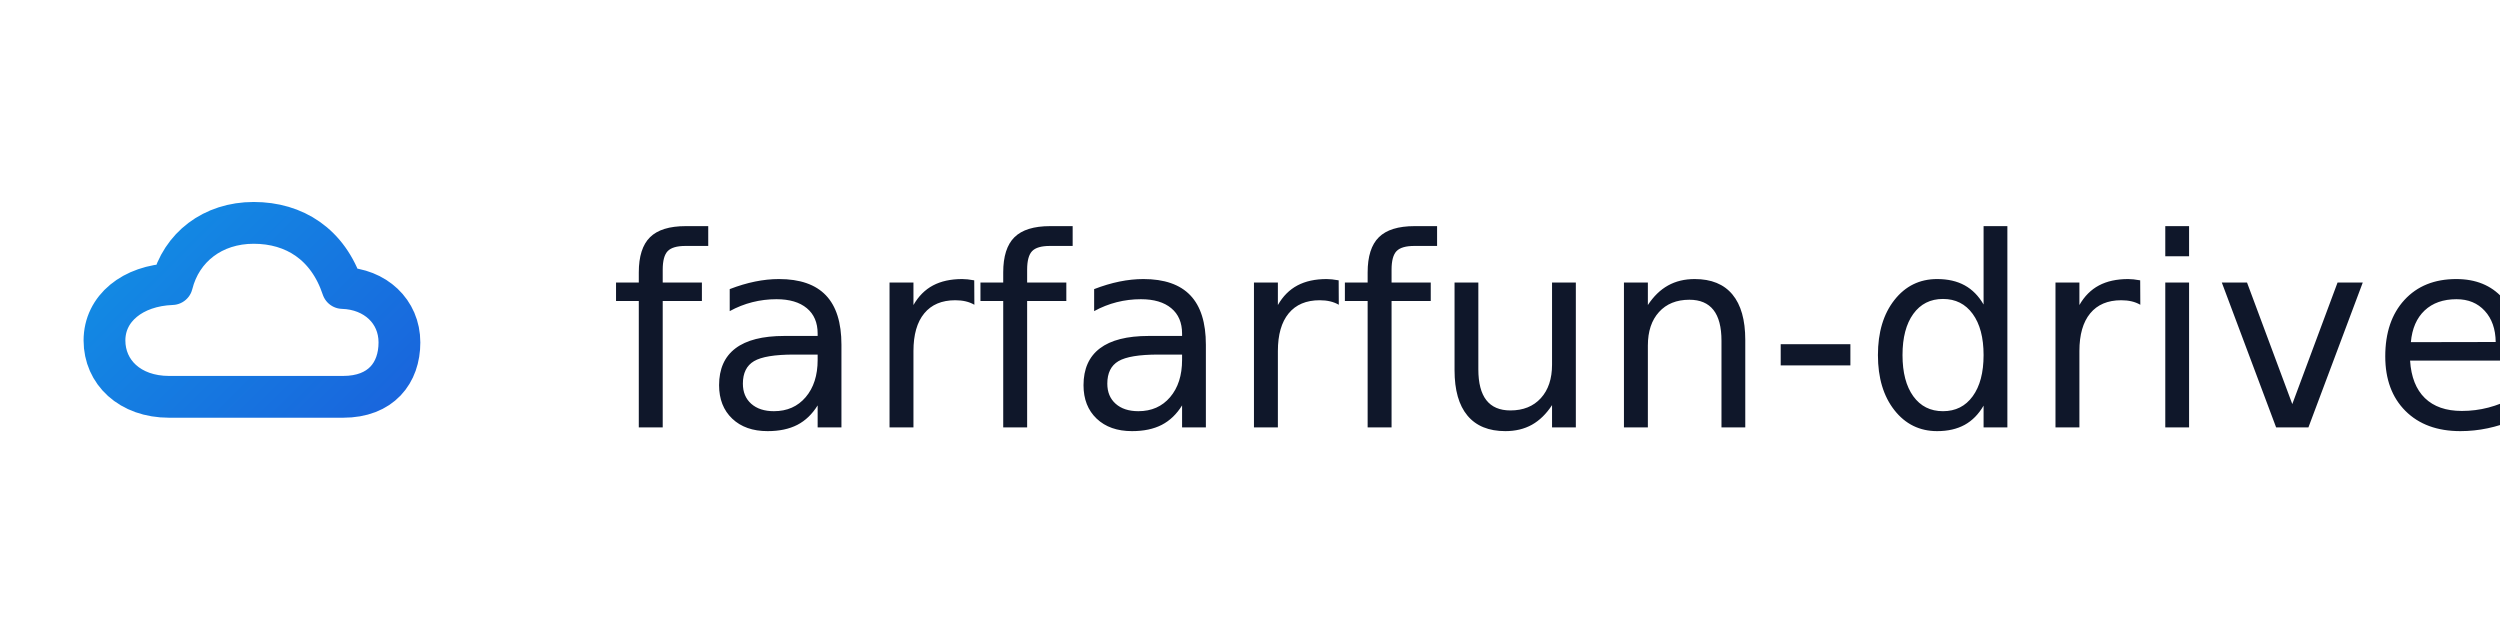
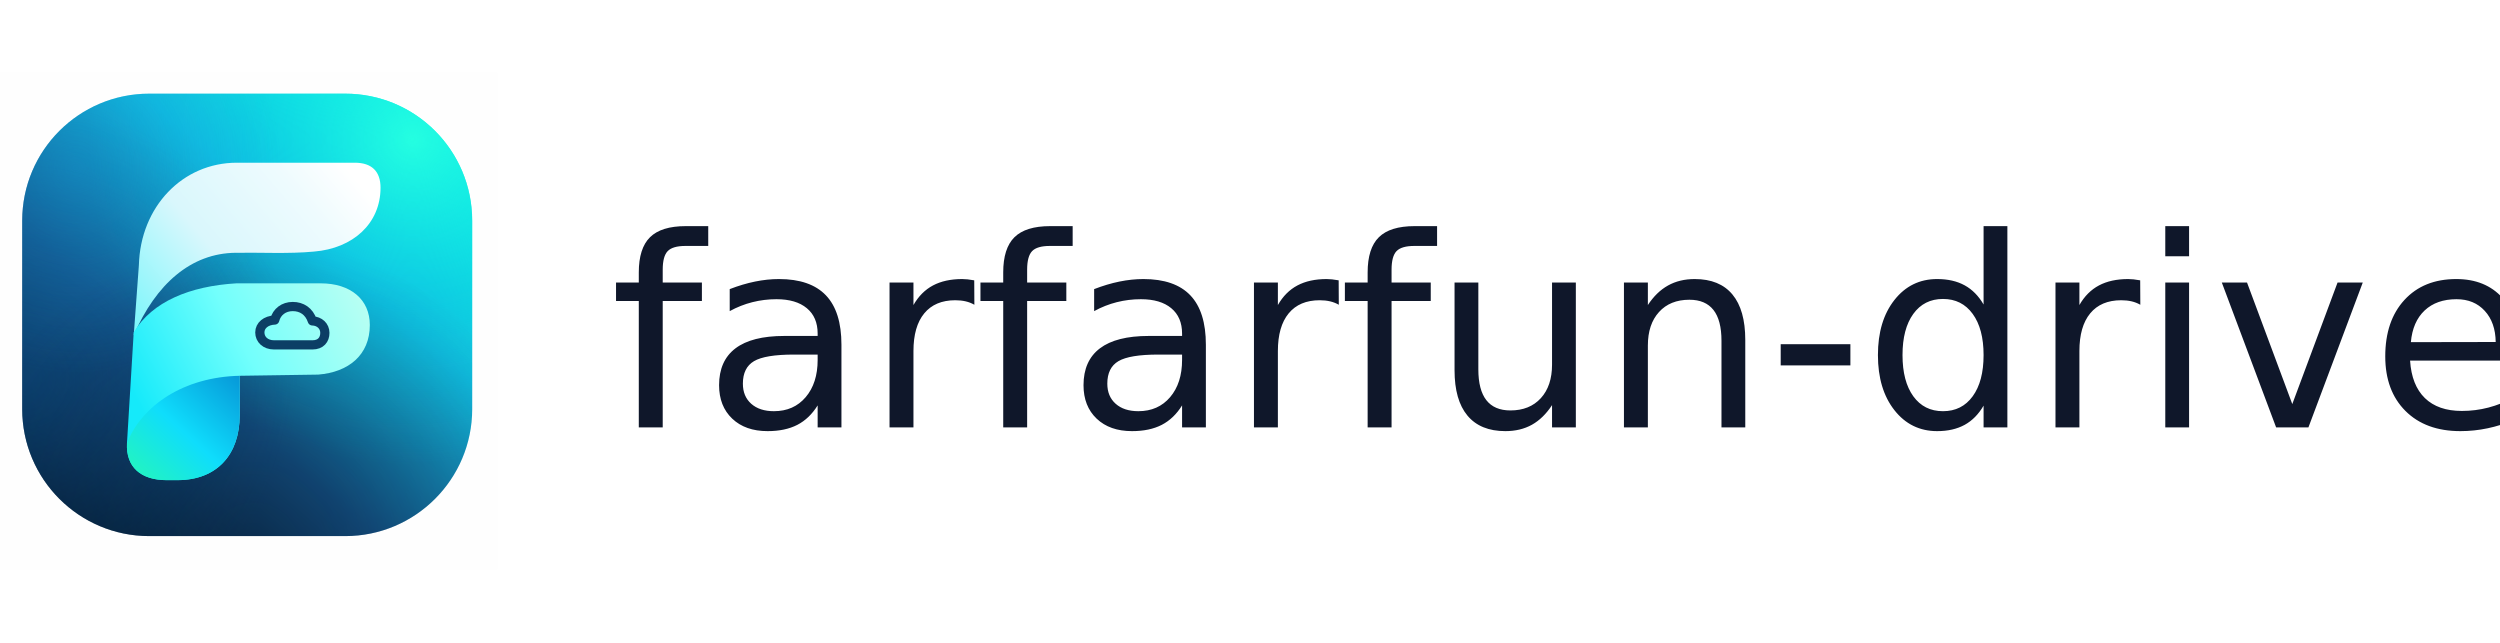
<svg xmlns="http://www.w3.org/2000/svg" viewBox="0 0 1246 320" width="1246" height="320" role="img" aria-label="farfarfun-drive">
  <defs>
    <linearGradient id="g" x1="0" y1="0" x2="1024" y2="1024" gradientUnits="userSpaceOnUse">
      <stop offset="0" stop-color="#0EA5E9" />
      <stop offset="1" stop-color="#1D4ED8" />
    </linearGradient>
  </defs>
  <g transform="translate(0,36.0) scale(0.2421875)">
-     <path d="M 348 668 H 706 C 784 668 822 619 822 556 C 822 492 772 446 705 444 C 675 354 606 310 522 310 C 438 310 373 360 354 436 C 273 439 215 486 215 552 C 215 617 267 668 348 668 Z" fill="none" stroke="url(#g)" stroke-width="86" stroke-linecap="round" stroke-linejoin="round" />
+     <svg viewBox="0 0 1254 1254" width="1024" height="1024" role="img" aria-label="farfarfun-drive logo">
+       <defs>
+         <linearGradient id="background" x1="130" y1="1100" x2="1010" y2="90" gradientUnits="userSpaceOnUse">
+           <stop offset="0" stop-color="#051d34" />
+           <stop offset=".36" stop-color="#155489" />
+           <stop offset=".7" stop-color="#12b8dc" />
+           <stop offset="1" stop-color="#10fadd" />
+         </linearGradient>
+         <radialGradient id="sky" cx="1040" cy="170" r="820" gradientUnits="userSpaceOnUse">
+           <stop offset="0" stop-color="#26ffe1" stop-opacity=".92" />
+           <stop offset=".5" stop-color="#08d3ee" stop-opacity=".32" />
+           <stop offset="1" stop-color="#08d3ee" stop-opacity="0" />
+         </radialGradient>
+         <radialGradient id="left-shade" cx="60" cy="770" r="690" gradientUnits="userSpaceOnUse">
+           <stop offset="0" stop-color="#0c4b83" stop-opacity=".55" />
+           <stop offset="1" stop-color="#0c4b83" stop-opacity="0" />
+         </radialGradient>
+         <radialGradient id="left-blue" cx="190" cy="240" r="520" gradientUnits="userSpaceOnUse">
+           <stop offset="0" stop-color="#139bdd" stop-opacity=".35" />
+           <stop offset="1" stop-color="#139bdd" stop-opacity="0" />
+         </radialGradient>
+         <radialGradient id="bottom-shade" cx="640" cy="1200" r="780" gradientUnits="userSpaceOnUse">
+           <stop offset="0" stop-color="#05162c" stop-opacity=".4" />
+           <stop offset="1" stop-color="#05162c" stop-opacity="0" />
+         </radialGradient>
+         <linearGradient id="upper" x1="324" y1="647" x2="843" y2="205" gradientUnits="userSpaceOnUse">
+           <stop offset="0" stop-color="#78f6fb" />
+           <stop offset=".43" stop-color="#d9f7fc" />
+           <stop offset=".8" stop-color="#eefbfe" />
+           <stop offset="1" stop-color="#ffffff" />
+         </linearGradient>
+         <linearGradient id="face" x1="332" y1="805" x2="907" y2="507" gradientUnits="userSpaceOnUse">
+           <stop offset="0" stop-color="#15eafa" />
+           <stop offset=".47" stop-color="#72fffc" />
+           <stop offset="1" stop-color="#bdfff2" />
+         </linearGradient>
+         <linearGradient id="foot" x1="337" y1="1020" x2="591" y2="744" gradientUnits="userSpaceOnUse">
+           <stop offset="0" stop-color="#23f5be" />
+           <stop offset=".45" stop-color="#0fddfc" />
+           <stop offset="1" stop-color="#0696d7" />
+         </linearGradient>
+         <clipPath id="tile">
+           <rect x="56" y="54" width="1134" height="1115" rx="320" />
+         </clipPath>
+       </defs>
+       <rect width="1254" height="1254" fill="#fefefe" />
+       <g clip-path="url(#tile)">
+         <rect x="56" y="54" width="1134" height="1115" fill="url(#background)" />
+         <rect x="56" y="54" width="1134" height="1115" fill="url(#sky)" />
+         <rect x="56" y="54" width="1134" height="1115" fill="url(#left-shade)" />
+         <rect x="56" y="54" width="1134" height="1115" fill="url(#left-blue)" />
+         <rect x="56" y="54" width="1134" height="1115" fill="url(#bottom-shade)" />
+       </g>
+       <path id="upper-shape" fill="url(#upper)" d="M 350 486 C 354 339 460 228 597 228 H 894 C 937 228 959 250 959 291 C 959 381 890 444 791 452 C 727 458 659 454 594 455 C 482 456 393 533 337 663 Z" />
+       <path id="face-shape" fill="url(#face)" d="M 337 655 C 384 578 478 539 596 532 H 808 C 884 532 932 573 932 637 C 932 713 878 756 802 762 L 604 765 V 865 C 604 962 548 1028 447 1028 H 420 C 355 1028 317 995 320 935 Z" />
+       <path id="foot-shape" fill="url(#foot)" d="M 320 935 C 357 840 463 768 604 765 V 865 C 604 962 548 1028 447 1028 H 420 C 355 1028 317 995 320 935 Z" />
+       <g transform="translate(735,645) scale(0.27) translate(-512,-512)">
+         <path d="M 348 668 H 706 C 784 668 822 619 822 556 C 822 492 772 446 705 444 C 675 354 606 310 522 310 C 438 310 373 360 354 436 C 273 439 215 486 215 552 C 215 617 267 668 348 668 Z" fill="none" stroke="#0c3e65" stroke-width="86" stroke-linecap="round" stroke-linejoin="round" />
+       </g>
+     </svg>
  </g>
  <text x="304" y="213.0" font-family="'Noto Sans SC','Source Sans 3','DejaVu Sans',sans-serif" font-size="132" font-weight="500" fill="#0F172A">farfarfun-drive</text>
</svg>
